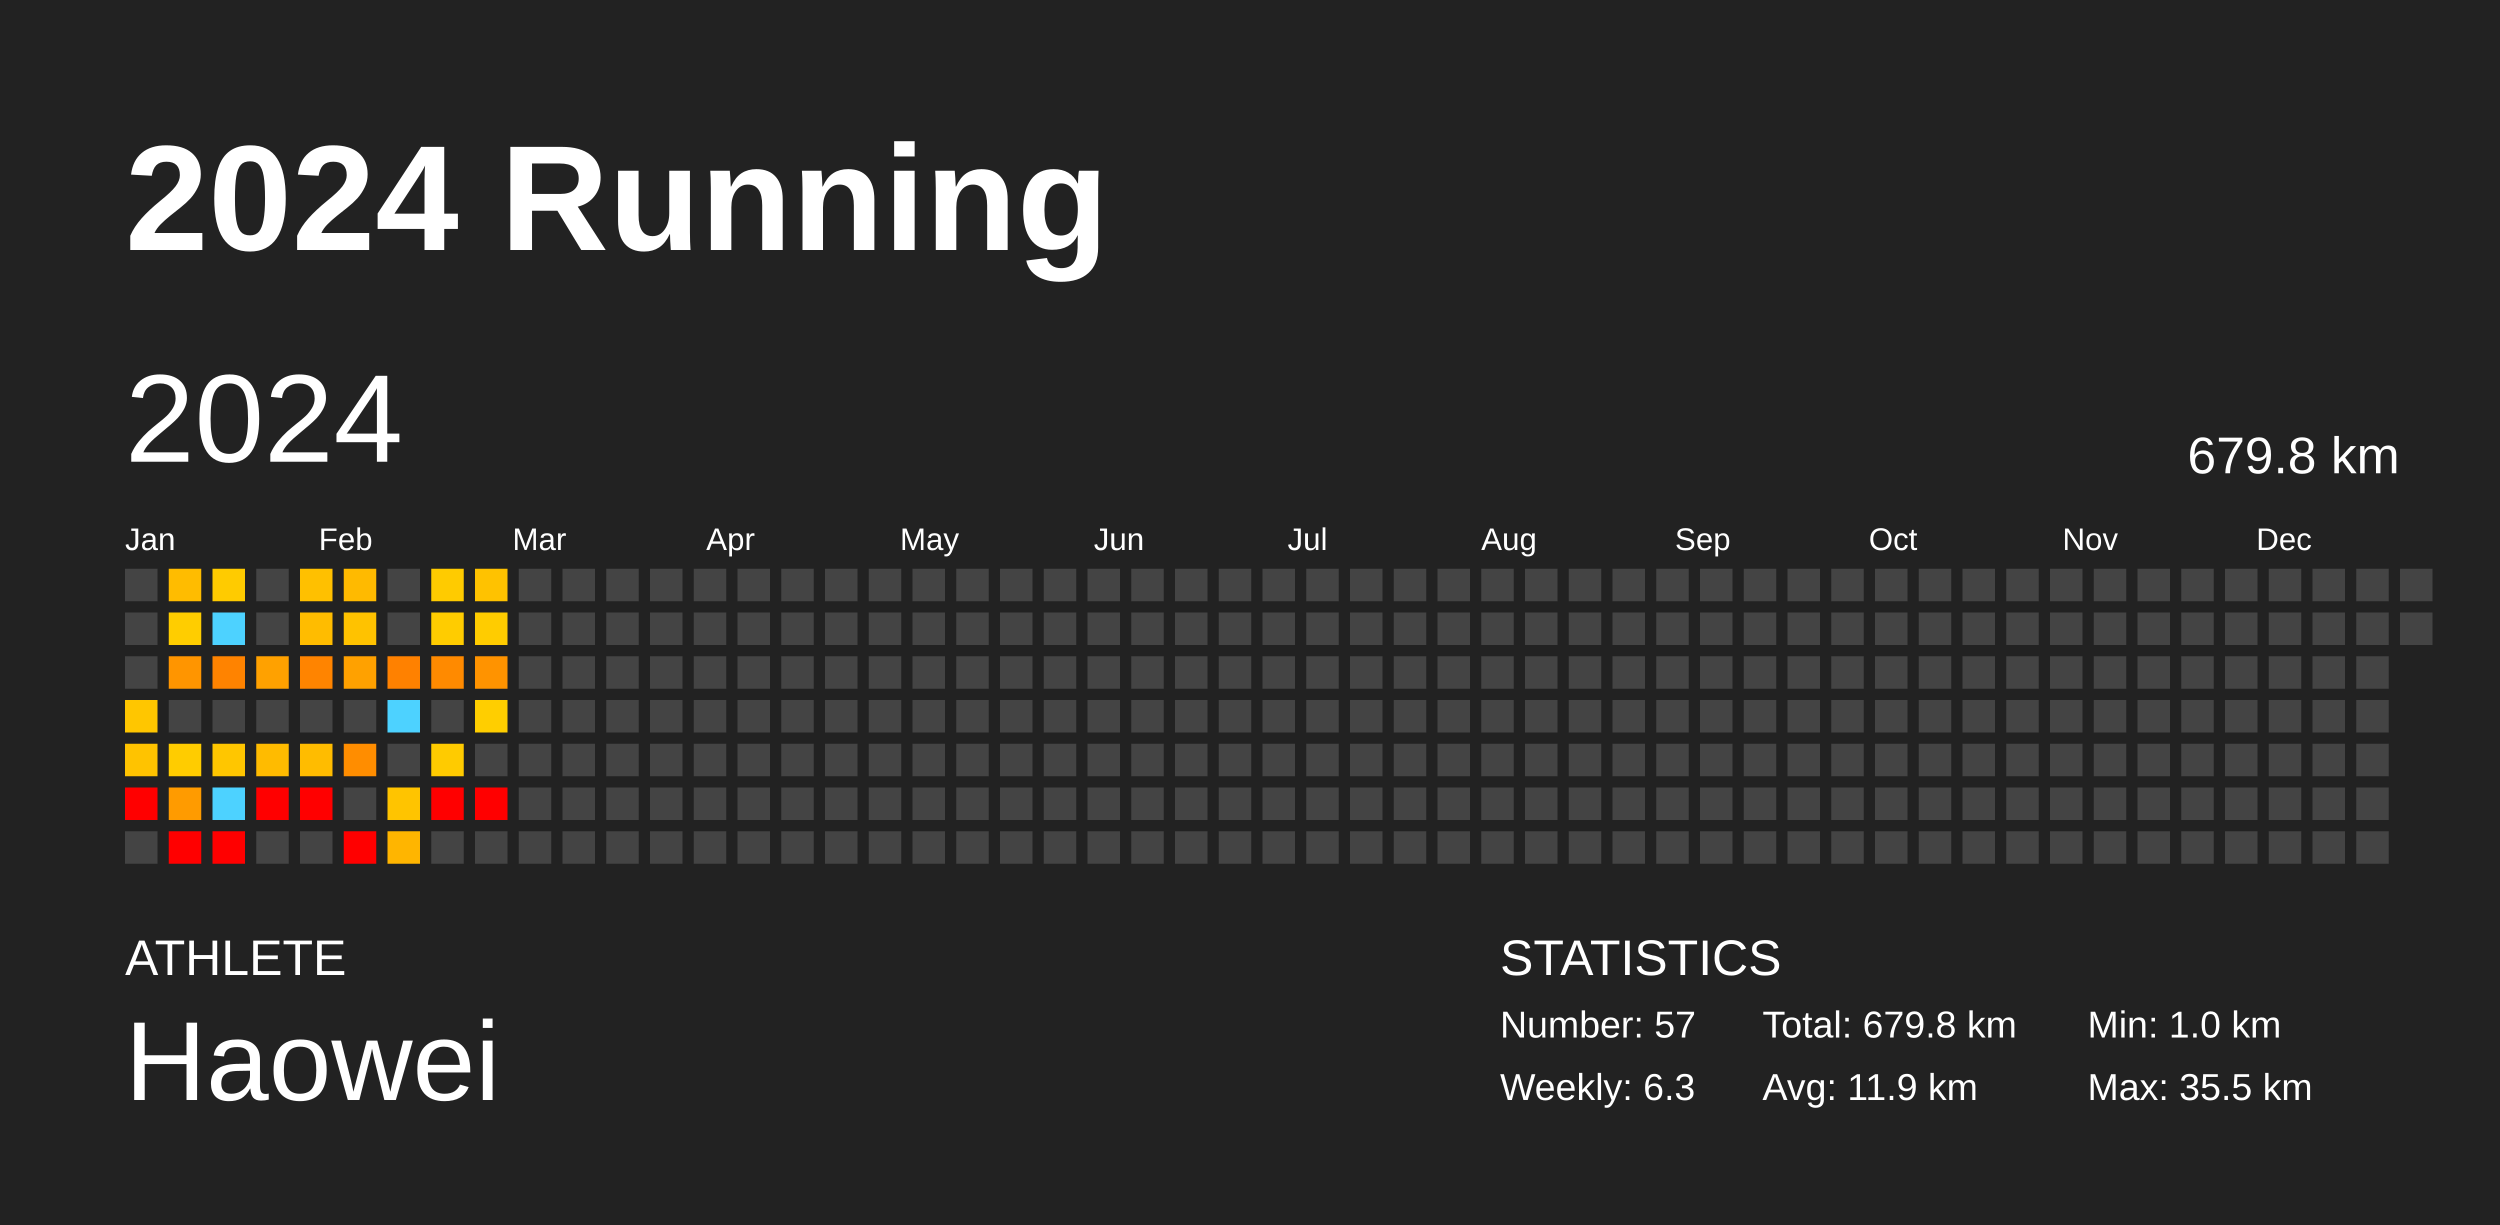
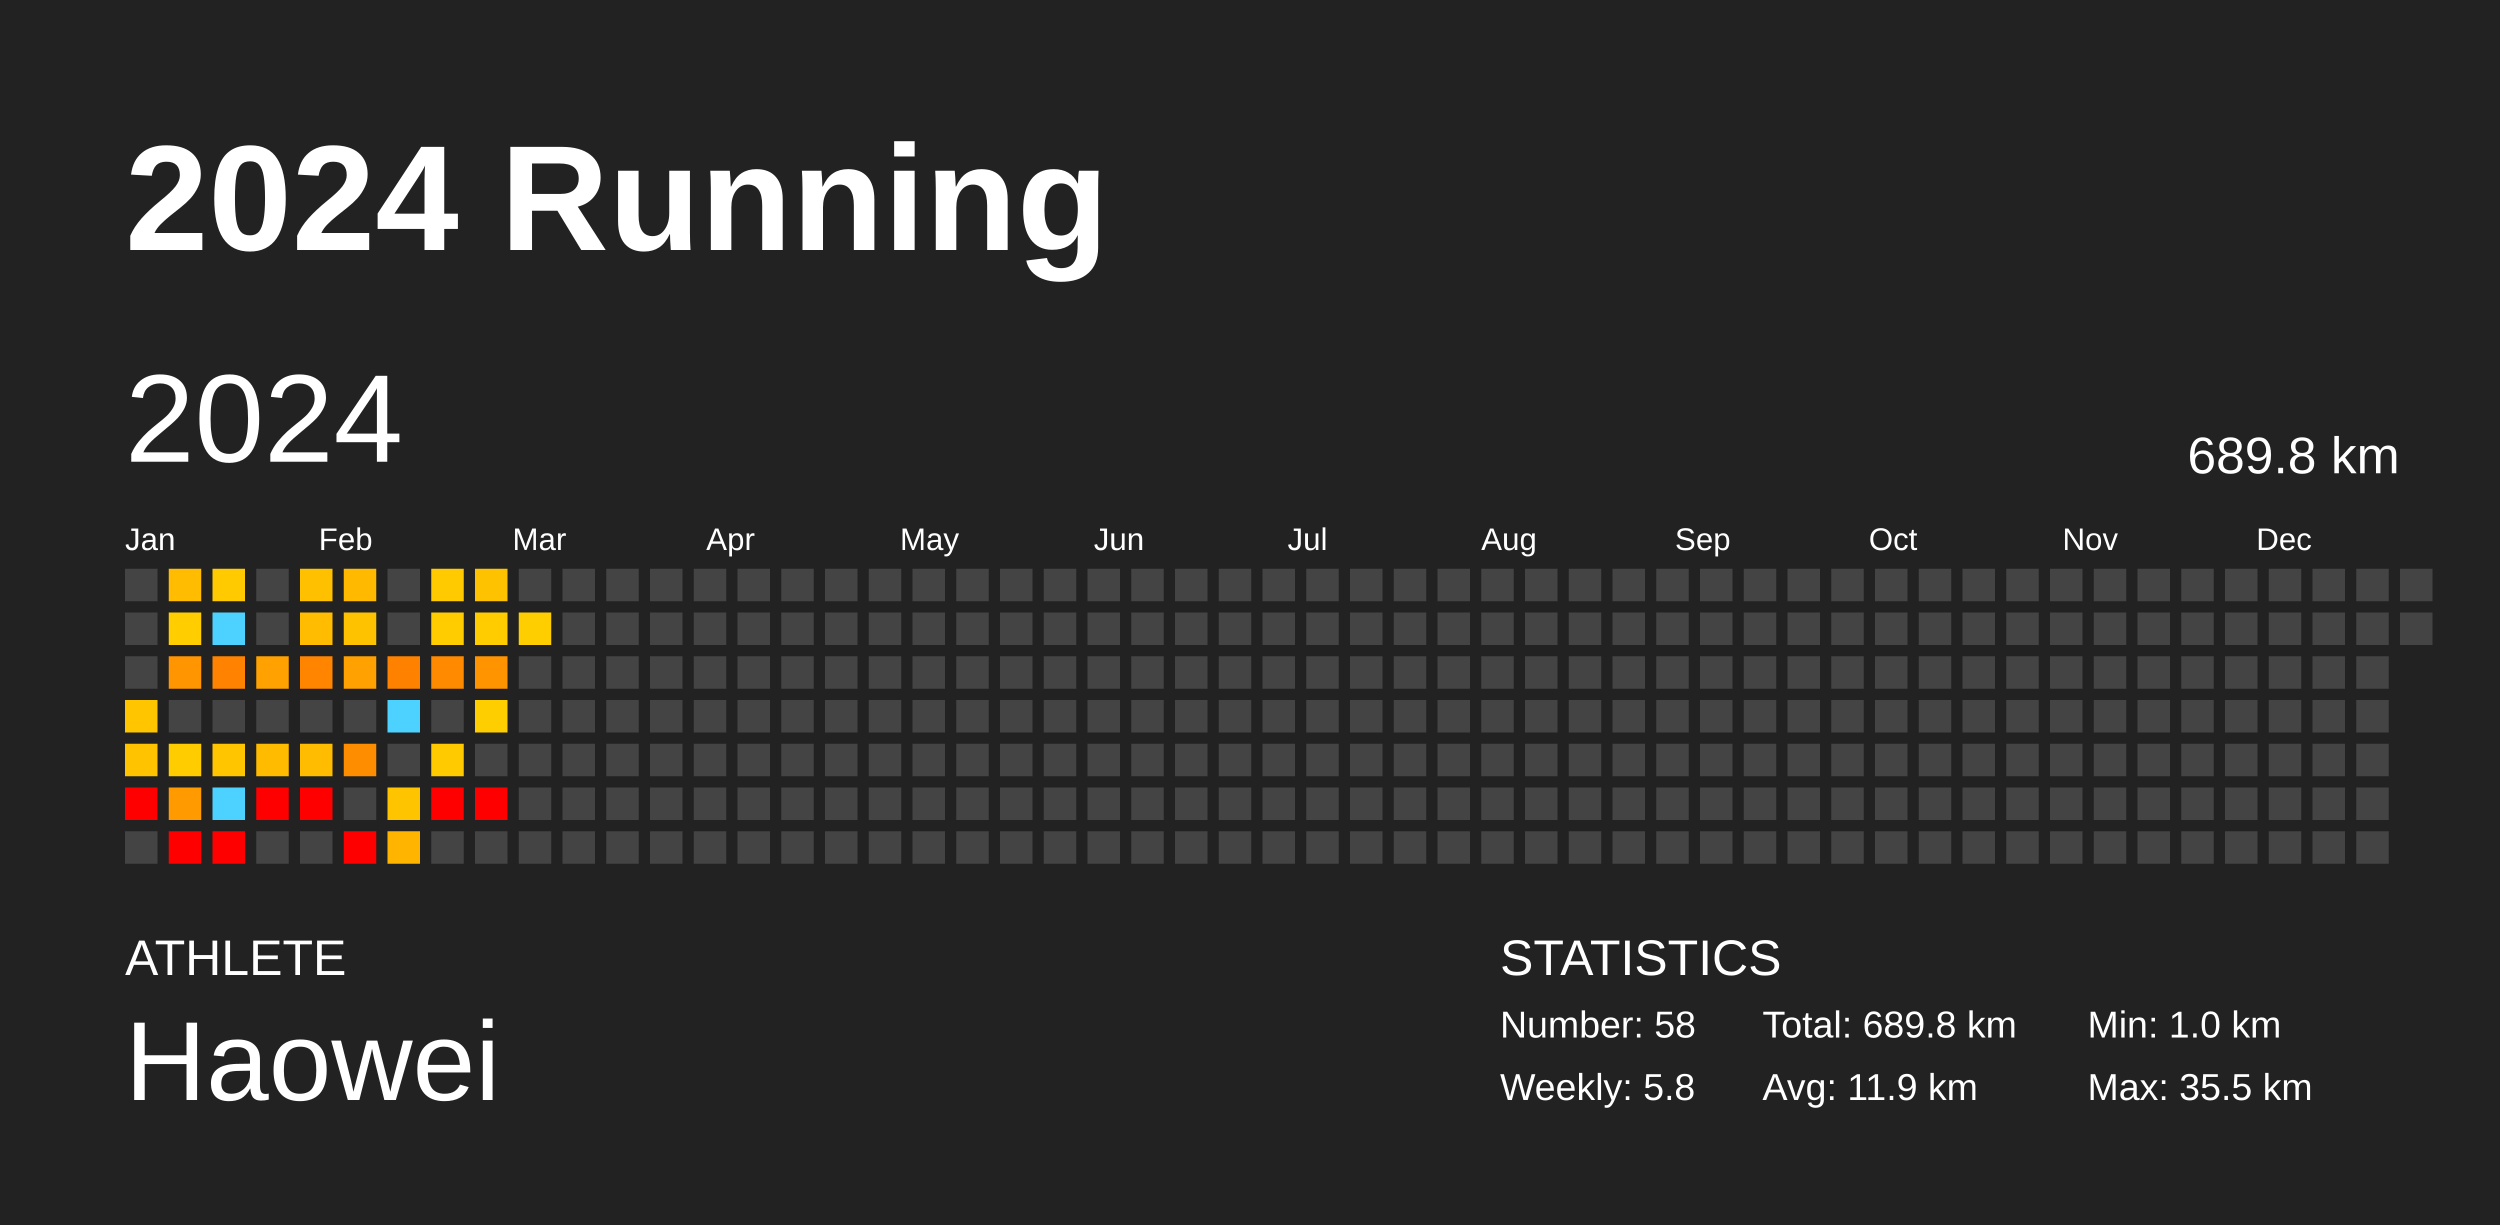
<svg xmlns="http://www.w3.org/2000/svg" baseProfile="full" height="98mm" version="1.1" viewBox="0,0,200,98" width="200mm">
  <defs />
  <rect fill="#222222" height="98" width="200" x="0" y="0" />
  <text fill="#FFFFFF" style="font-size:12px; font-family:Arial; font-weight:bold;" x="10" y="20">2024 Running</text>
  <text fill="#FFFFFF" style="font-size:4px; font-family:Arial" x="10" y="78">ATHLETE</text>
  <text fill="#FFFFFF" style="font-size:9px; font-family:Arial" x="10" y="88">Haowei</text>
  <text fill="#FFFFFF" style="font-size:4px; font-family:Arial" x="120" y="78">STATISTICS</text>
-   <text fill="#FFFFFF" style="font-size:3px; font-family:Arial" x="120" y="83">Number: 57</text>
-   <text fill="#FFFFFF" style="font-size:3px; font-family:Arial" x="120" y="88">Weekly: 6.3</text>
-   <text fill="#FFFFFF" style="font-size:3px; font-family:Arial" x="141" y="83">Total: 679.8 km</text>
+   <text fill="#FFFFFF" style="font-size:3px; font-family:Arial" x="120" y="83">Number: 58</text>
+   <text fill="#FFFFFF" style="font-size:3px; font-family:Arial" x="120" y="88">Weekly: 5.8</text>
+   <text fill="#FFFFFF" style="font-size:3px; font-family:Arial" x="141" y="83">Total: 689.8 km</text>
  <text fill="#FFFFFF" style="font-size:3px; font-family:Arial" x="141" y="88">Avg: 11.9 km</text>
  <text fill="#FFFFFF" style="font-size:3px; font-family:Arial" x="167" y="83">Min: 1.0 km</text>
  <text fill="#FFFFFF" style="font-size:3px; font-family:Arial" x="167" y="88">Max: 35.5 km</text>
  <text dominant-baseline="hanging" fill="#FFFFFF" style="font-size:10.0px; font-family:Arial;" x="10" y="30">2024</text>
-   <text dominant-baseline="hanging" fill="#FFFFFF" style="font-size:4.125px; font-family:Arial;" x="175" y="35">679.8 km</text>
+   <text dominant-baseline="hanging" fill="#FFFFFF" style="font-size:4.125px; font-family:Arial;" x="175" y="35">689.8 km</text>
  <text fill="#FFFFFF" style="font-size:2.5px; font-family:Arial" x="10.0" y="44">Jan</text>
  <text fill="#FFFFFF" style="font-size:2.5px; font-family:Arial" x="25.5" y="44">Feb</text>
  <text fill="#FFFFFF" style="font-size:2.5px; font-family:Arial" x="41.0" y="44">Mar</text>
  <text fill="#FFFFFF" style="font-size:2.5px; font-family:Arial" x="56.5" y="44">Apr</text>
  <text fill="#FFFFFF" style="font-size:2.5px; font-family:Arial" x="72.0" y="44">May</text>
  <text fill="#FFFFFF" style="font-size:2.5px; font-family:Arial" x="87.5" y="44">Jun</text>
  <text fill="#FFFFFF" style="font-size:2.5px; font-family:Arial" x="103.0" y="44">Jul</text>
  <text fill="#FFFFFF" style="font-size:2.5px; font-family:Arial" x="118.5" y="44">Aug</text>
  <text fill="#FFFFFF" style="font-size:2.5px; font-family:Arial" x="134.0" y="44">Sep</text>
  <text fill="#FFFFFF" style="font-size:2.5px; font-family:Arial" x="149.5" y="44">Oct</text>
  <text fill="#FFFFFF" style="font-size:2.5px; font-family:Arial" x="165.0" y="44">Nov</text>
  <text fill="#FFFFFF" style="font-size:2.5px; font-family:Arial" x="180.5" y="44">Dec</text>
  <rect fill="#444444" height="2.6" width="2.6" x="10.0" y="45.5" />
  <rect fill="#444444" height="2.6" width="2.6" x="10.0" y="49.0" />
  <rect fill="#444444" height="2.6" width="2.6" x="10.0" y="52.5" />
  <rect fill="#ffc600" height="2.6" width="2.6" x="10.0" y="56.0" />
  <rect fill="#ffc300" height="2.6" width="2.6" x="10.0" y="59.5" />
  <rect fill="red" height="2.6" width="2.6" x="10.0" y="63.0" />
  <rect fill="#444444" height="2.6" width="2.6" x="10.0" y="66.5" />
  <rect fill="#ffbc00" height="2.6" width="2.6" x="13.5" y="45.5" />
  <rect fill="#ffcd00" height="2.6" width="2.6" x="13.5" y="49.0" />
  <rect fill="#ff9500" height="2.6" width="2.6" x="13.5" y="52.5" />
  <rect fill="#444444" height="2.6" width="2.6" x="13.5" y="56.0" />
  <rect fill="#ffcc00" height="2.6" width="2.6" x="13.5" y="59.5" />
  <rect fill="#ff9b00" height="2.6" width="2.6" x="13.5" y="63.0" />
  <rect fill="red" height="2.6" width="2.6" x="13.5" y="66.5" />
  <rect fill="#ffcb00" height="2.6" width="2.6" x="17.0" y="45.5" />
  <rect fill="#4dd2ff" height="2.6" width="2.6" x="17.0" y="49.0" />
  <rect fill="#ff8300" height="2.6" width="2.6" x="17.0" y="52.5" />
  <rect fill="#444444" height="2.6" width="2.6" x="17.0" y="56.0" />
  <rect fill="#ffc600" height="2.6" width="2.6" x="17.0" y="59.5" />
  <rect fill="#4dd2ff" height="2.6" width="2.6" x="17.0" y="63.0" />
  <rect fill="red" height="2.6" width="2.6" x="17.0" y="66.5" />
  <rect fill="#444444" height="2.6" width="2.6" x="20.5" y="45.5" />
  <rect fill="#444444" height="2.6" width="2.6" x="20.5" y="49.0" />
  <rect fill="#ffa100" height="2.6" width="2.6" x="20.5" y="52.5" />
  <rect fill="#444444" height="2.6" width="2.6" x="20.5" y="56.0" />
  <rect fill="#ffbb00" height="2.6" width="2.6" x="20.5" y="59.5" />
  <rect fill="red" height="2.6" width="2.6" x="20.5" y="63.0" />
  <rect fill="#444444" height="2.6" width="2.6" x="20.5" y="66.5" />
  <rect fill="#ffc000" height="2.6" width="2.6" x="24.0" y="45.5" />
  <rect fill="#ffbc00" height="2.6" width="2.6" x="24.0" y="49.0" />
  <rect fill="#ff8400" height="2.6" width="2.6" x="24.0" y="52.5" />
  <rect fill="#444444" height="2.6" width="2.6" x="24.0" y="56.0" />
  <rect fill="#ffbc00" height="2.6" width="2.6" x="24.0" y="59.5" />
  <rect fill="red" height="2.6" width="2.6" x="24.0" y="63.0" />
  <rect fill="#444444" height="2.6" width="2.6" x="24.0" y="66.5" />
  <rect fill="#ffba00" height="2.6" width="2.6" x="27.5" y="45.5" />
  <rect fill="#ffc200" height="2.6" width="2.6" x="27.5" y="49.0" />
  <rect fill="#ffa100" height="2.6" width="2.6" x="27.5" y="52.5" />
  <rect fill="#444444" height="2.6" width="2.6" x="27.5" y="56.0" />
  <rect fill="#ff8d00" height="2.6" width="2.6" x="27.5" y="59.5" />
  <rect fill="#444444" height="2.6" width="2.6" x="27.5" y="63.0" />
  <rect fill="red" height="2.6" width="2.6" x="27.5" y="66.5" />
  <rect fill="#444444" height="2.6" width="2.6" x="31.0" y="45.5" />
  <rect fill="#444444" height="2.6" width="2.6" x="31.0" y="49.0" />
  <rect fill="#ff8100" height="2.6" width="2.6" x="31.0" y="52.5" />
  <rect fill="#4dd2ff" height="2.6" width="2.6" x="31.0" y="56.0" />
  <rect fill="#444444" height="2.6" width="2.6" x="31.0" y="59.5" />
  <rect fill="#ffc400" height="2.6" width="2.6" x="31.0" y="63.0" />
  <rect fill="#ffb500" height="2.6" width="2.6" x="31.0" y="66.5" />
  <rect fill="#ffcb00" height="2.6" width="2.6" x="34.5" y="45.5" />
  <rect fill="#ffcc00" height="2.6" width="2.6" x="34.5" y="49.0" />
  <rect fill="#ff8a00" height="2.6" width="2.6" x="34.5" y="52.5" />
  <rect fill="#444444" height="2.6" width="2.6" x="34.5" y="56.0" />
  <rect fill="#ffcb00" height="2.6" width="2.6" x="34.5" y="59.5" />
  <rect fill="red" height="2.6" width="2.6" x="34.5" y="63.0" />
  <rect fill="#444444" height="2.6" width="2.6" x="34.5" y="66.5" />
  <rect fill="#ffc200" height="2.6" width="2.6" x="38.0" y="45.5" />
  <rect fill="#ffcc00" height="2.6" width="2.6" x="38.0" y="49.0" />
  <rect fill="#ff9300" height="2.6" width="2.6" x="38.0" y="52.5" />
  <rect fill="#ffce00" height="2.6" width="2.6" x="38.0" y="56.0" />
  <rect fill="#444444" height="2.6" width="2.6" x="38.0" y="59.5" />
  <rect fill="red" height="2.6" width="2.6" x="38.0" y="63.0" />
  <rect fill="#444444" height="2.6" width="2.6" x="38.0" y="66.5" />
  <rect fill="#444444" height="2.6" width="2.6" x="41.5" y="45.5" />
-   <rect fill="#444444" height="2.6" width="2.6" x="41.5" y="49.0" />
+   <rect fill="#ffce00" height="2.6" width="2.6" x="41.5" y="49.0" />
  <rect fill="#444444" height="2.6" width="2.6" x="41.5" y="52.5" />
  <rect fill="#444444" height="2.6" width="2.6" x="41.5" y="56.0" />
  <rect fill="#444444" height="2.6" width="2.6" x="41.5" y="59.5" />
  <rect fill="#444444" height="2.6" width="2.6" x="41.5" y="63.0" />
  <rect fill="#444444" height="2.6" width="2.6" x="41.5" y="66.5" />
  <rect fill="#444444" height="2.6" width="2.6" x="45.0" y="45.5" />
  <rect fill="#444444" height="2.6" width="2.6" x="45.0" y="49.0" />
  <rect fill="#444444" height="2.6" width="2.6" x="45.0" y="52.5" />
  <rect fill="#444444" height="2.6" width="2.6" x="45.0" y="56.0" />
  <rect fill="#444444" height="2.6" width="2.6" x="45.0" y="59.5" />
  <rect fill="#444444" height="2.6" width="2.6" x="45.0" y="63.0" />
  <rect fill="#444444" height="2.6" width="2.6" x="45.0" y="66.5" />
  <rect fill="#444444" height="2.6" width="2.6" x="48.5" y="45.5" />
  <rect fill="#444444" height="2.6" width="2.6" x="48.5" y="49.0" />
  <rect fill="#444444" height="2.6" width="2.6" x="48.5" y="52.5" />
  <rect fill="#444444" height="2.6" width="2.6" x="48.5" y="56.0" />
  <rect fill="#444444" height="2.6" width="2.6" x="48.5" y="59.5" />
  <rect fill="#444444" height="2.6" width="2.6" x="48.5" y="63.0" />
  <rect fill="#444444" height="2.6" width="2.6" x="48.5" y="66.5" />
  <rect fill="#444444" height="2.6" width="2.6" x="52.0" y="45.5" />
  <rect fill="#444444" height="2.6" width="2.6" x="52.0" y="49.0" />
  <rect fill="#444444" height="2.6" width="2.6" x="52.0" y="52.5" />
  <rect fill="#444444" height="2.6" width="2.6" x="52.0" y="56.0" />
  <rect fill="#444444" height="2.6" width="2.6" x="52.0" y="59.5" />
  <rect fill="#444444" height="2.6" width="2.6" x="52.0" y="63.0" />
  <rect fill="#444444" height="2.6" width="2.6" x="52.0" y="66.5" />
  <rect fill="#444444" height="2.6" width="2.6" x="55.5" y="45.5" />
  <rect fill="#444444" height="2.6" width="2.6" x="55.5" y="49.0" />
  <rect fill="#444444" height="2.6" width="2.6" x="55.5" y="52.5" />
  <rect fill="#444444" height="2.6" width="2.6" x="55.5" y="56.0" />
  <rect fill="#444444" height="2.6" width="2.6" x="55.5" y="59.5" />
  <rect fill="#444444" height="2.6" width="2.6" x="55.5" y="63.0" />
  <rect fill="#444444" height="2.6" width="2.6" x="55.5" y="66.5" />
  <rect fill="#444444" height="2.6" width="2.6" x="59.0" y="45.5" />
  <rect fill="#444444" height="2.6" width="2.6" x="59.0" y="49.0" />
  <rect fill="#444444" height="2.6" width="2.6" x="59.0" y="52.5" />
  <rect fill="#444444" height="2.6" width="2.6" x="59.0" y="56.0" />
  <rect fill="#444444" height="2.6" width="2.6" x="59.0" y="59.5" />
  <rect fill="#444444" height="2.6" width="2.6" x="59.0" y="63.0" />
  <rect fill="#444444" height="2.6" width="2.6" x="59.0" y="66.5" />
  <rect fill="#444444" height="2.6" width="2.6" x="62.5" y="45.5" />
  <rect fill="#444444" height="2.6" width="2.6" x="62.5" y="49.0" />
  <rect fill="#444444" height="2.6" width="2.6" x="62.5" y="52.5" />
  <rect fill="#444444" height="2.6" width="2.6" x="62.5" y="56.0" />
  <rect fill="#444444" height="2.6" width="2.6" x="62.5" y="59.5" />
  <rect fill="#444444" height="2.6" width="2.6" x="62.5" y="63.0" />
  <rect fill="#444444" height="2.6" width="2.6" x="62.5" y="66.5" />
  <rect fill="#444444" height="2.6" width="2.6" x="66.0" y="45.5" />
  <rect fill="#444444" height="2.6" width="2.6" x="66.0" y="49.0" />
  <rect fill="#444444" height="2.6" width="2.6" x="66.0" y="52.5" />
  <rect fill="#444444" height="2.6" width="2.6" x="66.0" y="56.0" />
  <rect fill="#444444" height="2.6" width="2.6" x="66.0" y="59.5" />
  <rect fill="#444444" height="2.6" width="2.6" x="66.0" y="63.0" />
  <rect fill="#444444" height="2.6" width="2.6" x="66.0" y="66.5" />
  <rect fill="#444444" height="2.6" width="2.6" x="69.5" y="45.5" />
  <rect fill="#444444" height="2.6" width="2.6" x="69.5" y="49.0" />
  <rect fill="#444444" height="2.6" width="2.6" x="69.5" y="52.5" />
  <rect fill="#444444" height="2.6" width="2.6" x="69.5" y="56.0" />
  <rect fill="#444444" height="2.6" width="2.6" x="69.5" y="59.5" />
  <rect fill="#444444" height="2.6" width="2.6" x="69.5" y="63.0" />
  <rect fill="#444444" height="2.6" width="2.6" x="69.5" y="66.5" />
  <rect fill="#444444" height="2.6" width="2.6" x="73.0" y="45.5" />
  <rect fill="#444444" height="2.6" width="2.6" x="73.0" y="49.0" />
  <rect fill="#444444" height="2.6" width="2.6" x="73.0" y="52.5" />
  <rect fill="#444444" height="2.6" width="2.6" x="73.0" y="56.0" />
  <rect fill="#444444" height="2.6" width="2.6" x="73.0" y="59.5" />
  <rect fill="#444444" height="2.6" width="2.6" x="73.0" y="63.0" />
  <rect fill="#444444" height="2.6" width="2.6" x="73.0" y="66.5" />
  <rect fill="#444444" height="2.6" width="2.6" x="76.5" y="45.5" />
  <rect fill="#444444" height="2.6" width="2.6" x="76.5" y="49.0" />
  <rect fill="#444444" height="2.6" width="2.6" x="76.5" y="52.5" />
  <rect fill="#444444" height="2.6" width="2.6" x="76.5" y="56.0" />
  <rect fill="#444444" height="2.6" width="2.6" x="76.5" y="59.5" />
  <rect fill="#444444" height="2.6" width="2.6" x="76.5" y="63.0" />
  <rect fill="#444444" height="2.6" width="2.6" x="76.5" y="66.5" />
  <rect fill="#444444" height="2.6" width="2.6" x="80.0" y="45.5" />
  <rect fill="#444444" height="2.6" width="2.6" x="80.0" y="49.0" />
  <rect fill="#444444" height="2.6" width="2.6" x="80.0" y="52.5" />
  <rect fill="#444444" height="2.6" width="2.6" x="80.0" y="56.0" />
  <rect fill="#444444" height="2.6" width="2.6" x="80.0" y="59.5" />
  <rect fill="#444444" height="2.6" width="2.6" x="80.0" y="63.0" />
  <rect fill="#444444" height="2.6" width="2.6" x="80.0" y="66.5" />
  <rect fill="#444444" height="2.6" width="2.6" x="83.5" y="45.5" />
  <rect fill="#444444" height="2.6" width="2.6" x="83.5" y="49.0" />
  <rect fill="#444444" height="2.6" width="2.6" x="83.5" y="52.5" />
  <rect fill="#444444" height="2.6" width="2.6" x="83.5" y="56.0" />
  <rect fill="#444444" height="2.6" width="2.6" x="83.5" y="59.5" />
  <rect fill="#444444" height="2.6" width="2.6" x="83.5" y="63.0" />
  <rect fill="#444444" height="2.6" width="2.6" x="83.5" y="66.5" />
  <rect fill="#444444" height="2.6" width="2.6" x="87.0" y="45.5" />
  <rect fill="#444444" height="2.6" width="2.6" x="87.0" y="49.0" />
  <rect fill="#444444" height="2.6" width="2.6" x="87.0" y="52.5" />
  <rect fill="#444444" height="2.6" width="2.6" x="87.0" y="56.0" />
  <rect fill="#444444" height="2.6" width="2.6" x="87.0" y="59.5" />
  <rect fill="#444444" height="2.6" width="2.6" x="87.0" y="63.0" />
  <rect fill="#444444" height="2.6" width="2.6" x="87.0" y="66.5" />
  <rect fill="#444444" height="2.6" width="2.6" x="90.5" y="45.5" />
  <rect fill="#444444" height="2.6" width="2.6" x="90.5" y="49.0" />
  <rect fill="#444444" height="2.6" width="2.6" x="90.5" y="52.5" />
  <rect fill="#444444" height="2.6" width="2.6" x="90.5" y="56.0" />
  <rect fill="#444444" height="2.6" width="2.6" x="90.5" y="59.5" />
  <rect fill="#444444" height="2.6" width="2.6" x="90.5" y="63.0" />
  <rect fill="#444444" height="2.6" width="2.6" x="90.5" y="66.5" />
  <rect fill="#444444" height="2.6" width="2.6" x="94.0" y="45.5" />
  <rect fill="#444444" height="2.6" width="2.6" x="94.0" y="49.0" />
  <rect fill="#444444" height="2.6" width="2.6" x="94.0" y="52.5" />
  <rect fill="#444444" height="2.6" width="2.6" x="94.0" y="56.0" />
  <rect fill="#444444" height="2.6" width="2.6" x="94.0" y="59.5" />
  <rect fill="#444444" height="2.6" width="2.6" x="94.0" y="63.0" />
  <rect fill="#444444" height="2.6" width="2.6" x="94.0" y="66.5" />
  <rect fill="#444444" height="2.6" width="2.6" x="97.5" y="45.5" />
  <rect fill="#444444" height="2.6" width="2.6" x="97.5" y="49.0" />
  <rect fill="#444444" height="2.6" width="2.6" x="97.5" y="52.5" />
  <rect fill="#444444" height="2.6" width="2.6" x="97.5" y="56.0" />
  <rect fill="#444444" height="2.6" width="2.6" x="97.5" y="59.5" />
  <rect fill="#444444" height="2.6" width="2.6" x="97.5" y="63.0" />
  <rect fill="#444444" height="2.6" width="2.6" x="97.5" y="66.5" />
  <rect fill="#444444" height="2.6" width="2.6" x="101.0" y="45.5" />
  <rect fill="#444444" height="2.6" width="2.6" x="101.0" y="49.0" />
  <rect fill="#444444" height="2.6" width="2.6" x="101.0" y="52.5" />
  <rect fill="#444444" height="2.6" width="2.6" x="101.0" y="56.0" />
  <rect fill="#444444" height="2.6" width="2.6" x="101.0" y="59.5" />
  <rect fill="#444444" height="2.6" width="2.6" x="101.0" y="63.0" />
  <rect fill="#444444" height="2.6" width="2.6" x="101.0" y="66.5" />
  <rect fill="#444444" height="2.6" width="2.6" x="104.5" y="45.5" />
  <rect fill="#444444" height="2.6" width="2.6" x="104.5" y="49.0" />
  <rect fill="#444444" height="2.6" width="2.6" x="104.5" y="52.5" />
  <rect fill="#444444" height="2.6" width="2.6" x="104.5" y="56.0" />
  <rect fill="#444444" height="2.6" width="2.6" x="104.5" y="59.5" />
  <rect fill="#444444" height="2.6" width="2.6" x="104.5" y="63.0" />
  <rect fill="#444444" height="2.6" width="2.6" x="104.5" y="66.5" />
  <rect fill="#444444" height="2.6" width="2.6" x="108.0" y="45.5" />
  <rect fill="#444444" height="2.6" width="2.6" x="108.0" y="49.0" />
  <rect fill="#444444" height="2.6" width="2.6" x="108.0" y="52.5" />
  <rect fill="#444444" height="2.6" width="2.6" x="108.0" y="56.0" />
  <rect fill="#444444" height="2.6" width="2.6" x="108.0" y="59.5" />
  <rect fill="#444444" height="2.6" width="2.6" x="108.0" y="63.0" />
  <rect fill="#444444" height="2.6" width="2.6" x="108.0" y="66.5" />
  <rect fill="#444444" height="2.6" width="2.6" x="111.5" y="45.5" />
  <rect fill="#444444" height="2.6" width="2.6" x="111.5" y="49.0" />
  <rect fill="#444444" height="2.6" width="2.6" x="111.5" y="52.5" />
  <rect fill="#444444" height="2.6" width="2.6" x="111.5" y="56.0" />
  <rect fill="#444444" height="2.6" width="2.6" x="111.5" y="59.5" />
  <rect fill="#444444" height="2.6" width="2.6" x="111.5" y="63.0" />
  <rect fill="#444444" height="2.6" width="2.6" x="111.5" y="66.5" />
  <rect fill="#444444" height="2.6" width="2.6" x="115.0" y="45.5" />
  <rect fill="#444444" height="2.6" width="2.6" x="115.0" y="49.0" />
  <rect fill="#444444" height="2.6" width="2.6" x="115.0" y="52.5" />
  <rect fill="#444444" height="2.6" width="2.6" x="115.0" y="56.0" />
  <rect fill="#444444" height="2.6" width="2.6" x="115.0" y="59.5" />
  <rect fill="#444444" height="2.6" width="2.6" x="115.0" y="63.0" />
  <rect fill="#444444" height="2.6" width="2.6" x="115.0" y="66.5" />
  <rect fill="#444444" height="2.6" width="2.6" x="118.5" y="45.5" />
  <rect fill="#444444" height="2.6" width="2.6" x="118.5" y="49.0" />
  <rect fill="#444444" height="2.6" width="2.6" x="118.5" y="52.5" />
  <rect fill="#444444" height="2.6" width="2.6" x="118.5" y="56.0" />
  <rect fill="#444444" height="2.6" width="2.6" x="118.5" y="59.5" />
  <rect fill="#444444" height="2.6" width="2.6" x="118.5" y="63.0" />
  <rect fill="#444444" height="2.6" width="2.6" x="118.5" y="66.5" />
  <rect fill="#444444" height="2.6" width="2.6" x="122.0" y="45.5" />
  <rect fill="#444444" height="2.6" width="2.6" x="122.0" y="49.0" />
  <rect fill="#444444" height="2.6" width="2.6" x="122.0" y="52.5" />
  <rect fill="#444444" height="2.6" width="2.6" x="122.0" y="56.0" />
  <rect fill="#444444" height="2.6" width="2.6" x="122.0" y="59.5" />
  <rect fill="#444444" height="2.6" width="2.6" x="122.0" y="63.0" />
  <rect fill="#444444" height="2.6" width="2.6" x="122.0" y="66.5" />
  <rect fill="#444444" height="2.6" width="2.6" x="125.5" y="45.5" />
  <rect fill="#444444" height="2.6" width="2.6" x="125.5" y="49.0" />
  <rect fill="#444444" height="2.6" width="2.6" x="125.5" y="52.5" />
  <rect fill="#444444" height="2.6" width="2.6" x="125.5" y="56.0" />
  <rect fill="#444444" height="2.6" width="2.6" x="125.5" y="59.5" />
  <rect fill="#444444" height="2.6" width="2.6" x="125.5" y="63.0" />
  <rect fill="#444444" height="2.6" width="2.6" x="125.5" y="66.5" />
  <rect fill="#444444" height="2.6" width="2.6" x="129.0" y="45.5" />
  <rect fill="#444444" height="2.6" width="2.6" x="129.0" y="49.0" />
  <rect fill="#444444" height="2.6" width="2.6" x="129.0" y="52.5" />
  <rect fill="#444444" height="2.6" width="2.6" x="129.0" y="56.0" />
  <rect fill="#444444" height="2.6" width="2.6" x="129.0" y="59.5" />
  <rect fill="#444444" height="2.6" width="2.6" x="129.0" y="63.0" />
  <rect fill="#444444" height="2.6" width="2.6" x="129.0" y="66.5" />
  <rect fill="#444444" height="2.6" width="2.6" x="132.5" y="45.5" />
  <rect fill="#444444" height="2.6" width="2.6" x="132.5" y="49.0" />
  <rect fill="#444444" height="2.6" width="2.6" x="132.5" y="52.5" />
  <rect fill="#444444" height="2.6" width="2.6" x="132.5" y="56.0" />
  <rect fill="#444444" height="2.6" width="2.6" x="132.5" y="59.5" />
  <rect fill="#444444" height="2.6" width="2.6" x="132.5" y="63.0" />
  <rect fill="#444444" height="2.6" width="2.6" x="132.5" y="66.5" />
  <rect fill="#444444" height="2.6" width="2.6" x="136.0" y="45.5" />
  <rect fill="#444444" height="2.6" width="2.6" x="136.0" y="49.0" />
  <rect fill="#444444" height="2.6" width="2.6" x="136.0" y="52.5" />
  <rect fill="#444444" height="2.6" width="2.6" x="136.0" y="56.0" />
  <rect fill="#444444" height="2.6" width="2.6" x="136.0" y="59.5" />
  <rect fill="#444444" height="2.6" width="2.6" x="136.0" y="63.0" />
  <rect fill="#444444" height="2.6" width="2.6" x="136.0" y="66.5" />
  <rect fill="#444444" height="2.6" width="2.6" x="139.5" y="45.5" />
  <rect fill="#444444" height="2.6" width="2.6" x="139.5" y="49.0" />
  <rect fill="#444444" height="2.6" width="2.6" x="139.5" y="52.5" />
  <rect fill="#444444" height="2.6" width="2.6" x="139.5" y="56.0" />
  <rect fill="#444444" height="2.6" width="2.6" x="139.5" y="59.5" />
  <rect fill="#444444" height="2.6" width="2.6" x="139.5" y="63.0" />
  <rect fill="#444444" height="2.6" width="2.6" x="139.5" y="66.5" />
  <rect fill="#444444" height="2.6" width="2.6" x="143.0" y="45.5" />
  <rect fill="#444444" height="2.6" width="2.6" x="143.0" y="49.0" />
  <rect fill="#444444" height="2.6" width="2.6" x="143.0" y="52.5" />
  <rect fill="#444444" height="2.6" width="2.6" x="143.0" y="56.0" />
  <rect fill="#444444" height="2.6" width="2.6" x="143.0" y="59.5" />
  <rect fill="#444444" height="2.6" width="2.6" x="143.0" y="63.0" />
  <rect fill="#444444" height="2.6" width="2.6" x="143.0" y="66.5" />
  <rect fill="#444444" height="2.6" width="2.6" x="146.5" y="45.5" />
  <rect fill="#444444" height="2.6" width="2.6" x="146.5" y="49.0" />
  <rect fill="#444444" height="2.6" width="2.6" x="146.5" y="52.5" />
  <rect fill="#444444" height="2.6" width="2.6" x="146.5" y="56.0" />
  <rect fill="#444444" height="2.6" width="2.6" x="146.5" y="59.5" />
  <rect fill="#444444" height="2.6" width="2.6" x="146.5" y="63.0" />
  <rect fill="#444444" height="2.6" width="2.6" x="146.5" y="66.5" />
  <rect fill="#444444" height="2.6" width="2.6" x="150.0" y="45.5" />
  <rect fill="#444444" height="2.6" width="2.6" x="150.0" y="49.0" />
  <rect fill="#444444" height="2.6" width="2.6" x="150.0" y="52.5" />
  <rect fill="#444444" height="2.6" width="2.6" x="150.0" y="56.0" />
  <rect fill="#444444" height="2.6" width="2.6" x="150.0" y="59.5" />
  <rect fill="#444444" height="2.6" width="2.6" x="150.0" y="63.0" />
  <rect fill="#444444" height="2.6" width="2.6" x="150.0" y="66.5" />
  <rect fill="#444444" height="2.6" width="2.6" x="153.5" y="45.5" />
  <rect fill="#444444" height="2.6" width="2.6" x="153.5" y="49.0" />
  <rect fill="#444444" height="2.6" width="2.6" x="153.5" y="52.5" />
  <rect fill="#444444" height="2.6" width="2.6" x="153.5" y="56.0" />
  <rect fill="#444444" height="2.6" width="2.6" x="153.5" y="59.5" />
  <rect fill="#444444" height="2.6" width="2.6" x="153.5" y="63.0" />
  <rect fill="#444444" height="2.6" width="2.6" x="153.5" y="66.5" />
  <rect fill="#444444" height="2.6" width="2.6" x="157.0" y="45.5" />
  <rect fill="#444444" height="2.6" width="2.6" x="157.0" y="49.0" />
  <rect fill="#444444" height="2.6" width="2.6" x="157.0" y="52.5" />
  <rect fill="#444444" height="2.6" width="2.6" x="157.0" y="56.0" />
  <rect fill="#444444" height="2.6" width="2.6" x="157.0" y="59.5" />
  <rect fill="#444444" height="2.6" width="2.6" x="157.0" y="63.0" />
  <rect fill="#444444" height="2.6" width="2.6" x="157.0" y="66.5" />
  <rect fill="#444444" height="2.6" width="2.6" x="160.5" y="45.5" />
  <rect fill="#444444" height="2.6" width="2.6" x="160.5" y="49.0" />
  <rect fill="#444444" height="2.6" width="2.6" x="160.5" y="52.5" />
  <rect fill="#444444" height="2.6" width="2.6" x="160.5" y="56.0" />
  <rect fill="#444444" height="2.6" width="2.6" x="160.5" y="59.5" />
  <rect fill="#444444" height="2.6" width="2.6" x="160.5" y="63.0" />
  <rect fill="#444444" height="2.6" width="2.6" x="160.5" y="66.5" />
  <rect fill="#444444" height="2.6" width="2.6" x="164.0" y="45.5" />
  <rect fill="#444444" height="2.6" width="2.6" x="164.0" y="49.0" />
  <rect fill="#444444" height="2.6" width="2.6" x="164.0" y="52.5" />
  <rect fill="#444444" height="2.6" width="2.6" x="164.0" y="56.0" />
  <rect fill="#444444" height="2.6" width="2.6" x="164.0" y="59.5" />
  <rect fill="#444444" height="2.6" width="2.6" x="164.0" y="63.0" />
  <rect fill="#444444" height="2.6" width="2.6" x="164.0" y="66.5" />
  <rect fill="#444444" height="2.6" width="2.6" x="167.5" y="45.5" />
  <rect fill="#444444" height="2.6" width="2.6" x="167.5" y="49.0" />
  <rect fill="#444444" height="2.6" width="2.6" x="167.5" y="52.5" />
  <rect fill="#444444" height="2.6" width="2.6" x="167.5" y="56.0" />
  <rect fill="#444444" height="2.6" width="2.6" x="167.5" y="59.5" />
  <rect fill="#444444" height="2.6" width="2.6" x="167.5" y="63.0" />
  <rect fill="#444444" height="2.6" width="2.6" x="167.5" y="66.5" />
  <rect fill="#444444" height="2.6" width="2.6" x="171.0" y="45.5" />
  <rect fill="#444444" height="2.6" width="2.6" x="171.0" y="49.0" />
  <rect fill="#444444" height="2.6" width="2.6" x="171.0" y="52.5" />
  <rect fill="#444444" height="2.6" width="2.6" x="171.0" y="56.0" />
  <rect fill="#444444" height="2.6" width="2.6" x="171.0" y="59.5" />
  <rect fill="#444444" height="2.6" width="2.6" x="171.0" y="63.0" />
  <rect fill="#444444" height="2.6" width="2.6" x="171.0" y="66.5" />
  <rect fill="#444444" height="2.6" width="2.6" x="174.5" y="45.5" />
  <rect fill="#444444" height="2.6" width="2.6" x="174.5" y="49.0" />
  <rect fill="#444444" height="2.6" width="2.6" x="174.5" y="52.5" />
  <rect fill="#444444" height="2.6" width="2.6" x="174.5" y="56.0" />
  <rect fill="#444444" height="2.6" width="2.6" x="174.5" y="59.5" />
  <rect fill="#444444" height="2.6" width="2.6" x="174.5" y="63.0" />
  <rect fill="#444444" height="2.6" width="2.6" x="174.5" y="66.5" />
  <rect fill="#444444" height="2.6" width="2.6" x="178.0" y="45.5" />
  <rect fill="#444444" height="2.6" width="2.6" x="178.0" y="49.0" />
  <rect fill="#444444" height="2.6" width="2.6" x="178.0" y="52.5" />
  <rect fill="#444444" height="2.6" width="2.6" x="178.0" y="56.0" />
  <rect fill="#444444" height="2.6" width="2.6" x="178.0" y="59.5" />
  <rect fill="#444444" height="2.6" width="2.6" x="178.0" y="63.0" />
  <rect fill="#444444" height="2.6" width="2.6" x="178.0" y="66.5" />
  <rect fill="#444444" height="2.6" width="2.6" x="181.5" y="45.5" />
  <rect fill="#444444" height="2.6" width="2.6" x="181.5" y="49.0" />
  <rect fill="#444444" height="2.6" width="2.6" x="181.5" y="52.5" />
  <rect fill="#444444" height="2.6" width="2.6" x="181.5" y="56.0" />
  <rect fill="#444444" height="2.6" width="2.6" x="181.5" y="59.5" />
  <rect fill="#444444" height="2.6" width="2.6" x="181.5" y="63.0" />
  <rect fill="#444444" height="2.6" width="2.6" x="181.5" y="66.5" />
  <rect fill="#444444" height="2.6" width="2.6" x="185.0" y="45.5" />
  <rect fill="#444444" height="2.6" width="2.6" x="185.0" y="49.0" />
  <rect fill="#444444" height="2.6" width="2.6" x="185.0" y="52.5" />
  <rect fill="#444444" height="2.6" width="2.6" x="185.0" y="56.0" />
  <rect fill="#444444" height="2.6" width="2.6" x="185.0" y="59.5" />
  <rect fill="#444444" height="2.6" width="2.6" x="185.0" y="63.0" />
  <rect fill="#444444" height="2.6" width="2.6" x="185.0" y="66.5" />
  <rect fill="#444444" height="2.6" width="2.6" x="188.5" y="45.5" />
  <rect fill="#444444" height="2.6" width="2.6" x="188.5" y="49.0" />
  <rect fill="#444444" height="2.6" width="2.6" x="188.5" y="52.5" />
  <rect fill="#444444" height="2.6" width="2.6" x="188.5" y="56.0" />
  <rect fill="#444444" height="2.6" width="2.6" x="188.5" y="59.5" />
  <rect fill="#444444" height="2.6" width="2.6" x="188.5" y="63.0" />
  <rect fill="#444444" height="2.6" width="2.6" x="188.5" y="66.5" />
  <rect fill="#444444" height="2.6" width="2.6" x="192.0" y="45.5" />
  <rect fill="#444444" height="2.6" width="2.6" x="192.0" y="49.0" />
</svg>
